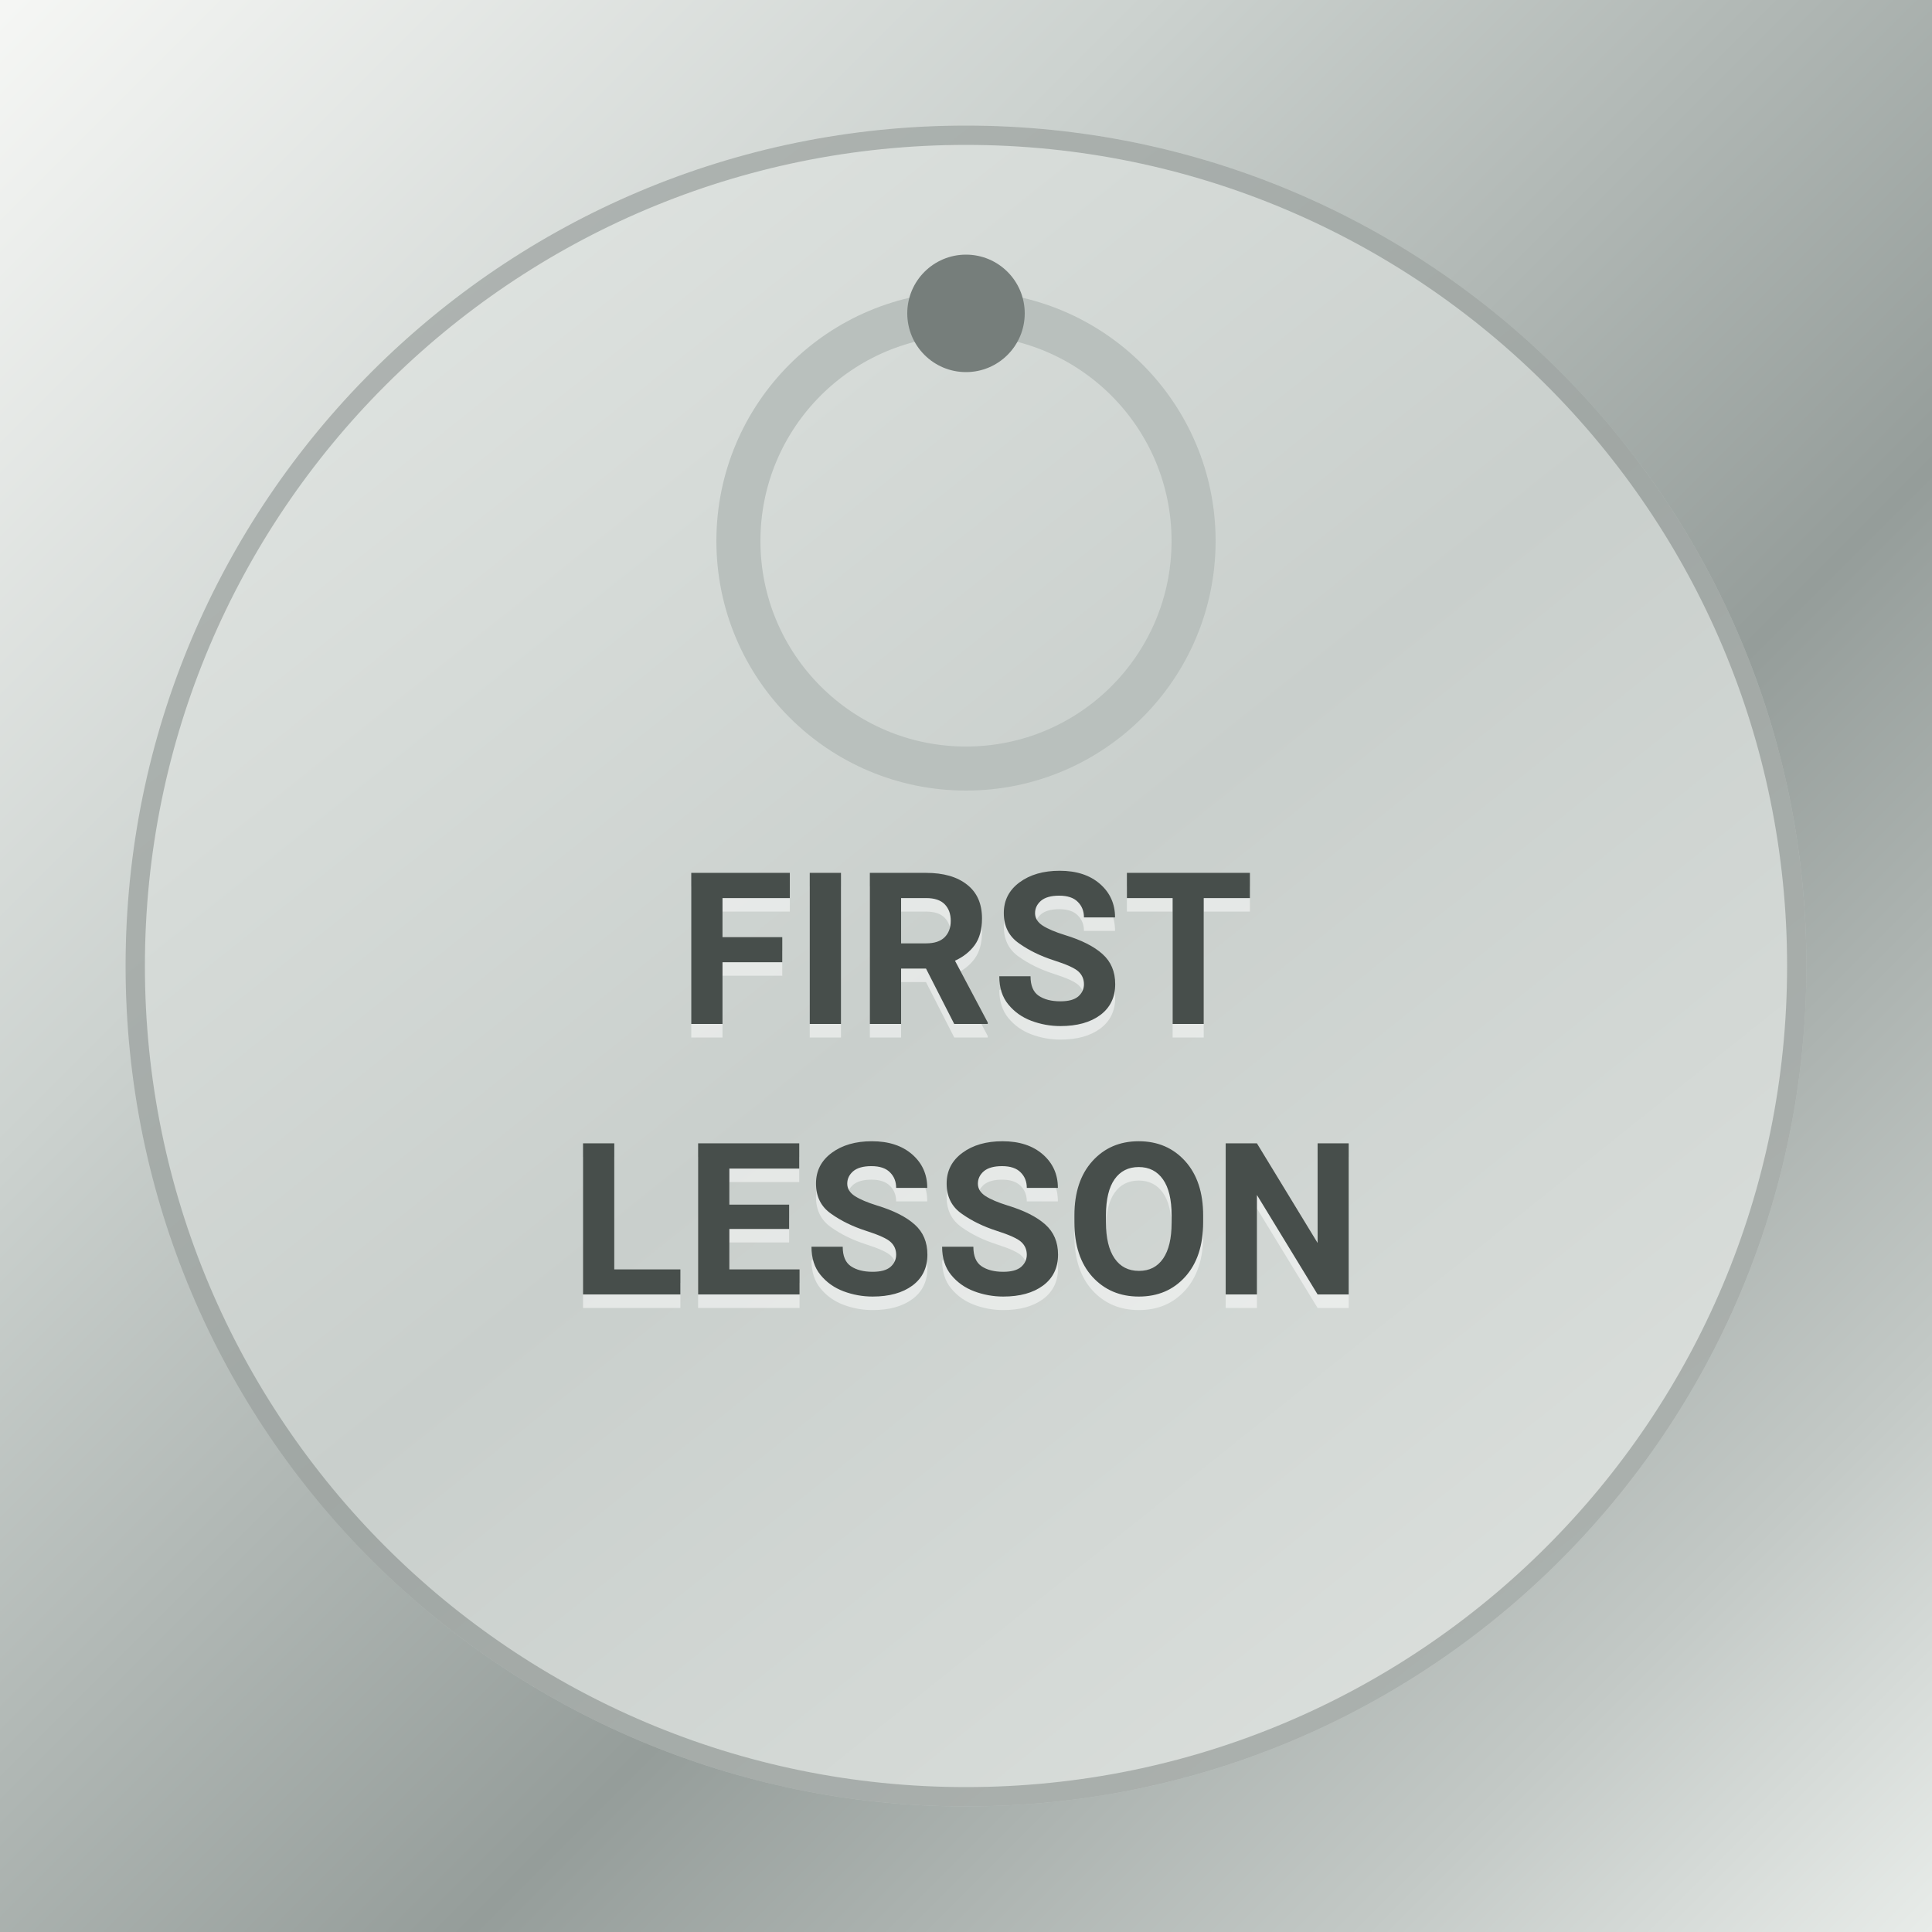
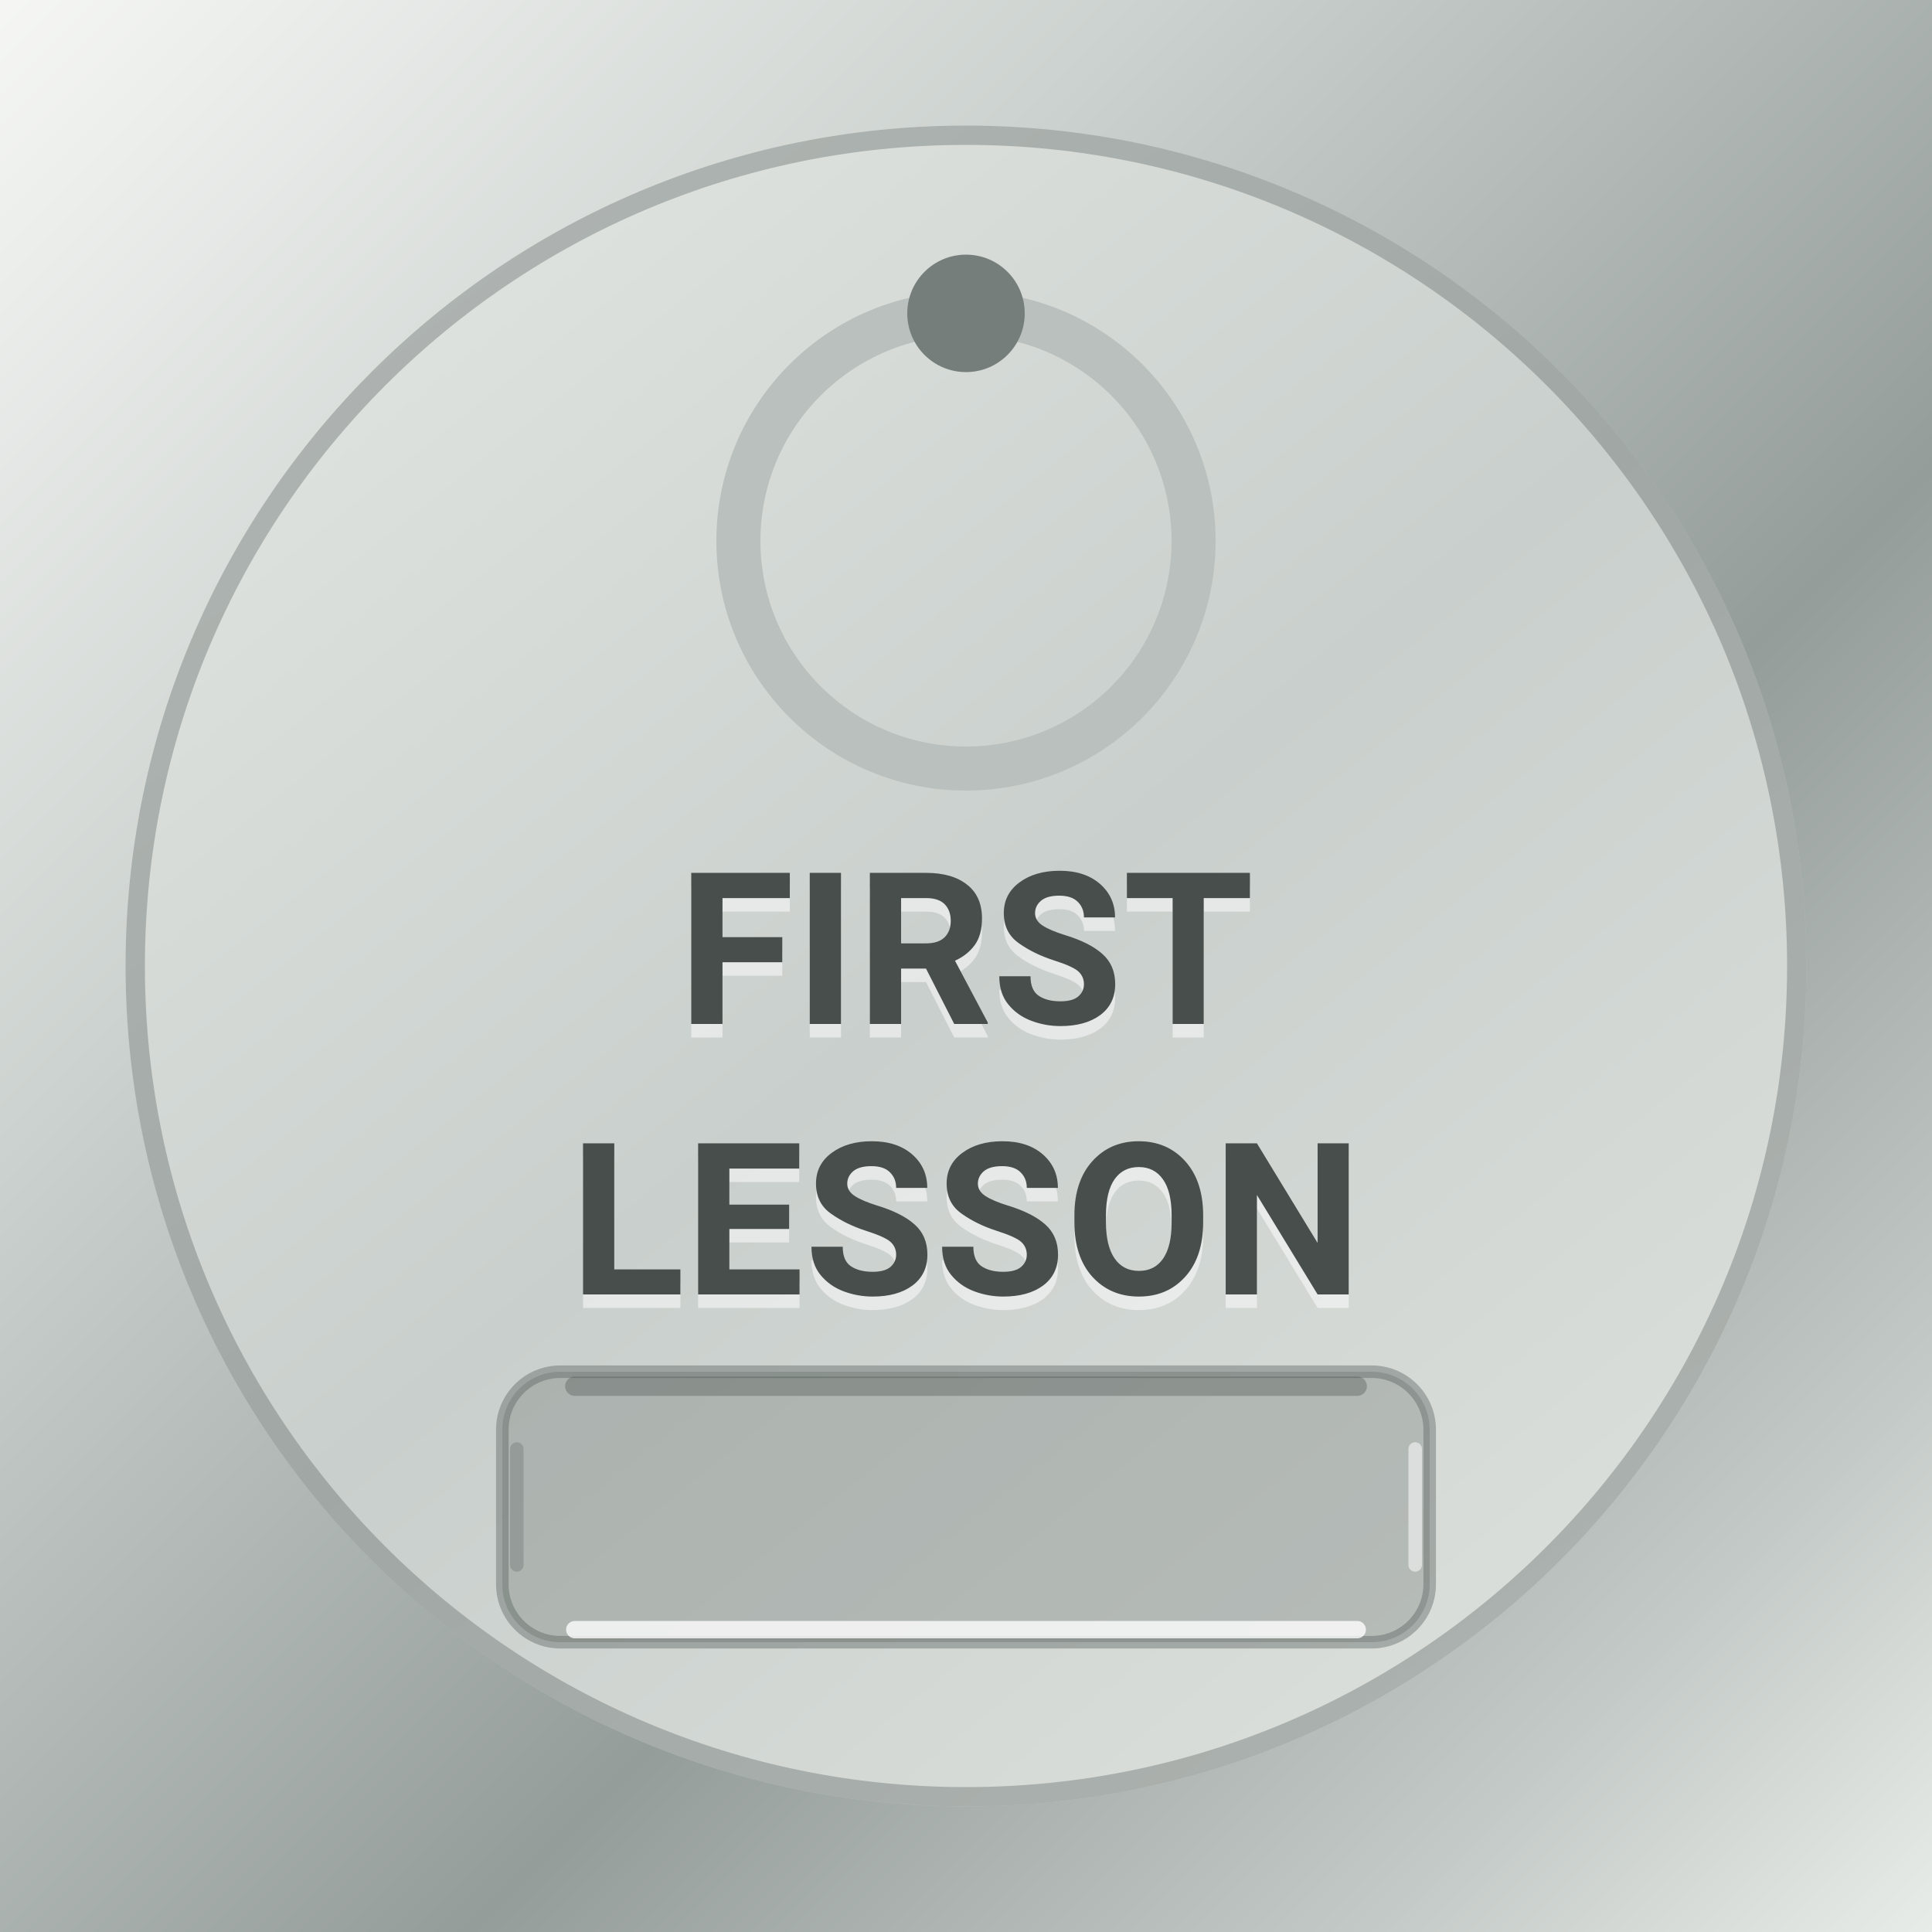
<svg xmlns="http://www.w3.org/2000/svg" width="200" height="200" viewBox="0 0 200 200" role="img" aria-label="First Lesson pin, back">
  <defs>
    <linearGradient id="b" x1="0" y1="0" x2="1" y2="1">
      <stop offset="0" stop-color="#f6f7f5" />
      <stop offset=".3" stop-color="#ccd2cf" />
      <stop offset=".62" stop-color="#959d9a" />
      <stop offset=".85" stop-color="#c3c9c6" />
      <stop offset="1" stop-color="#e9edea" />
    </linearGradient>
    <linearGradient id="p" x1=".1" y1="0" x2=".9" y2="1">
      <stop offset="0" stop-color="#e3e7e4" />
      <stop offset=".5" stop-color="#c9cfcc" />
      <stop offset="1" stop-color="#dee2df" />
    </linearGradient>
  </defs>
  <rect width="200" height="200" fill="url(#b)" />
  <circle cx="100" cy="100" r="87" fill="url(#p)" />
  <circle cx="100" cy="100" r="86" fill="none" stroke="#5f6764" stroke-opacity=".38" stroke-width="2" />
  <g transform="translate(100 56) scale(.38) translate(-100 -100)">
    <circle cx="100" cy="100" r="62" fill="none" stroke="#b9c0bd" stroke-width="12" />
    <circle cx="100" cy="38" r="16" fill="#767e7b" />
  </g>
  <text x="100" y="106" text-anchor="middle" textLength="77.5" font-family="system-ui,-apple-system,'Segoe UI',Roboto,'Helvetica Neue',Arial,sans-serif" font-size="22" font-weight="700" fill="#ffffff" fill-opacity=".5" transform="translate(0 1.4)">FIRST</text>
  <text x="100" y="106" text-anchor="middle" textLength="77.5" font-family="system-ui,-apple-system,'Segoe UI',Roboto,'Helvetica Neue',Arial,sans-serif" font-size="22" font-weight="700" fill="#474e4b">FIRST</text>
  <text x="100" y="134" text-anchor="middle" textLength="93" font-family="system-ui,-apple-system,'Segoe UI',Roboto,'Helvetica Neue',Arial,sans-serif" font-size="22" font-weight="700" fill="#ffffff" fill-opacity=".5" transform="translate(0 1.4)">LESSON</text>
  <text x="100" y="134" text-anchor="middle" textLength="93" font-family="system-ui,-apple-system,'Segoe UI',Roboto,'Helvetica Neue',Arial,sans-serif" font-size="22" font-weight="700" fill="#474e4b">LESSON</text>
+   <rect x="52" y="142" width="96" height="28" rx="6" fill="#7f8783" fill-opacity=".4" />
+   <rect x="52" y="142" width="96" height="28" rx="6" fill="none" stroke="#565e5b" stroke-opacity=".4" stroke-width="1.3" />
+   <path d="M59.5 143.5H140.5" fill="none" stroke="#3f4744" stroke-opacity=".32" stroke-width="2" stroke-linecap="round" />
+   <path d="M59.5 168.7H140.5" fill="none" stroke="#ffffff" stroke-opacity=".78" stroke-width="1.8" stroke-linecap="round" />
+   <path d="M53.5 150V162" fill="none" stroke="#3f4744" stroke-opacity=".22" stroke-width="1.4" stroke-linecap="round" />
+   <path d="M146.5 150V162" fill="none" stroke="#ffffff" stroke-opacity=".52" stroke-width="1.4" stroke-linecap="round" />
</svg>
